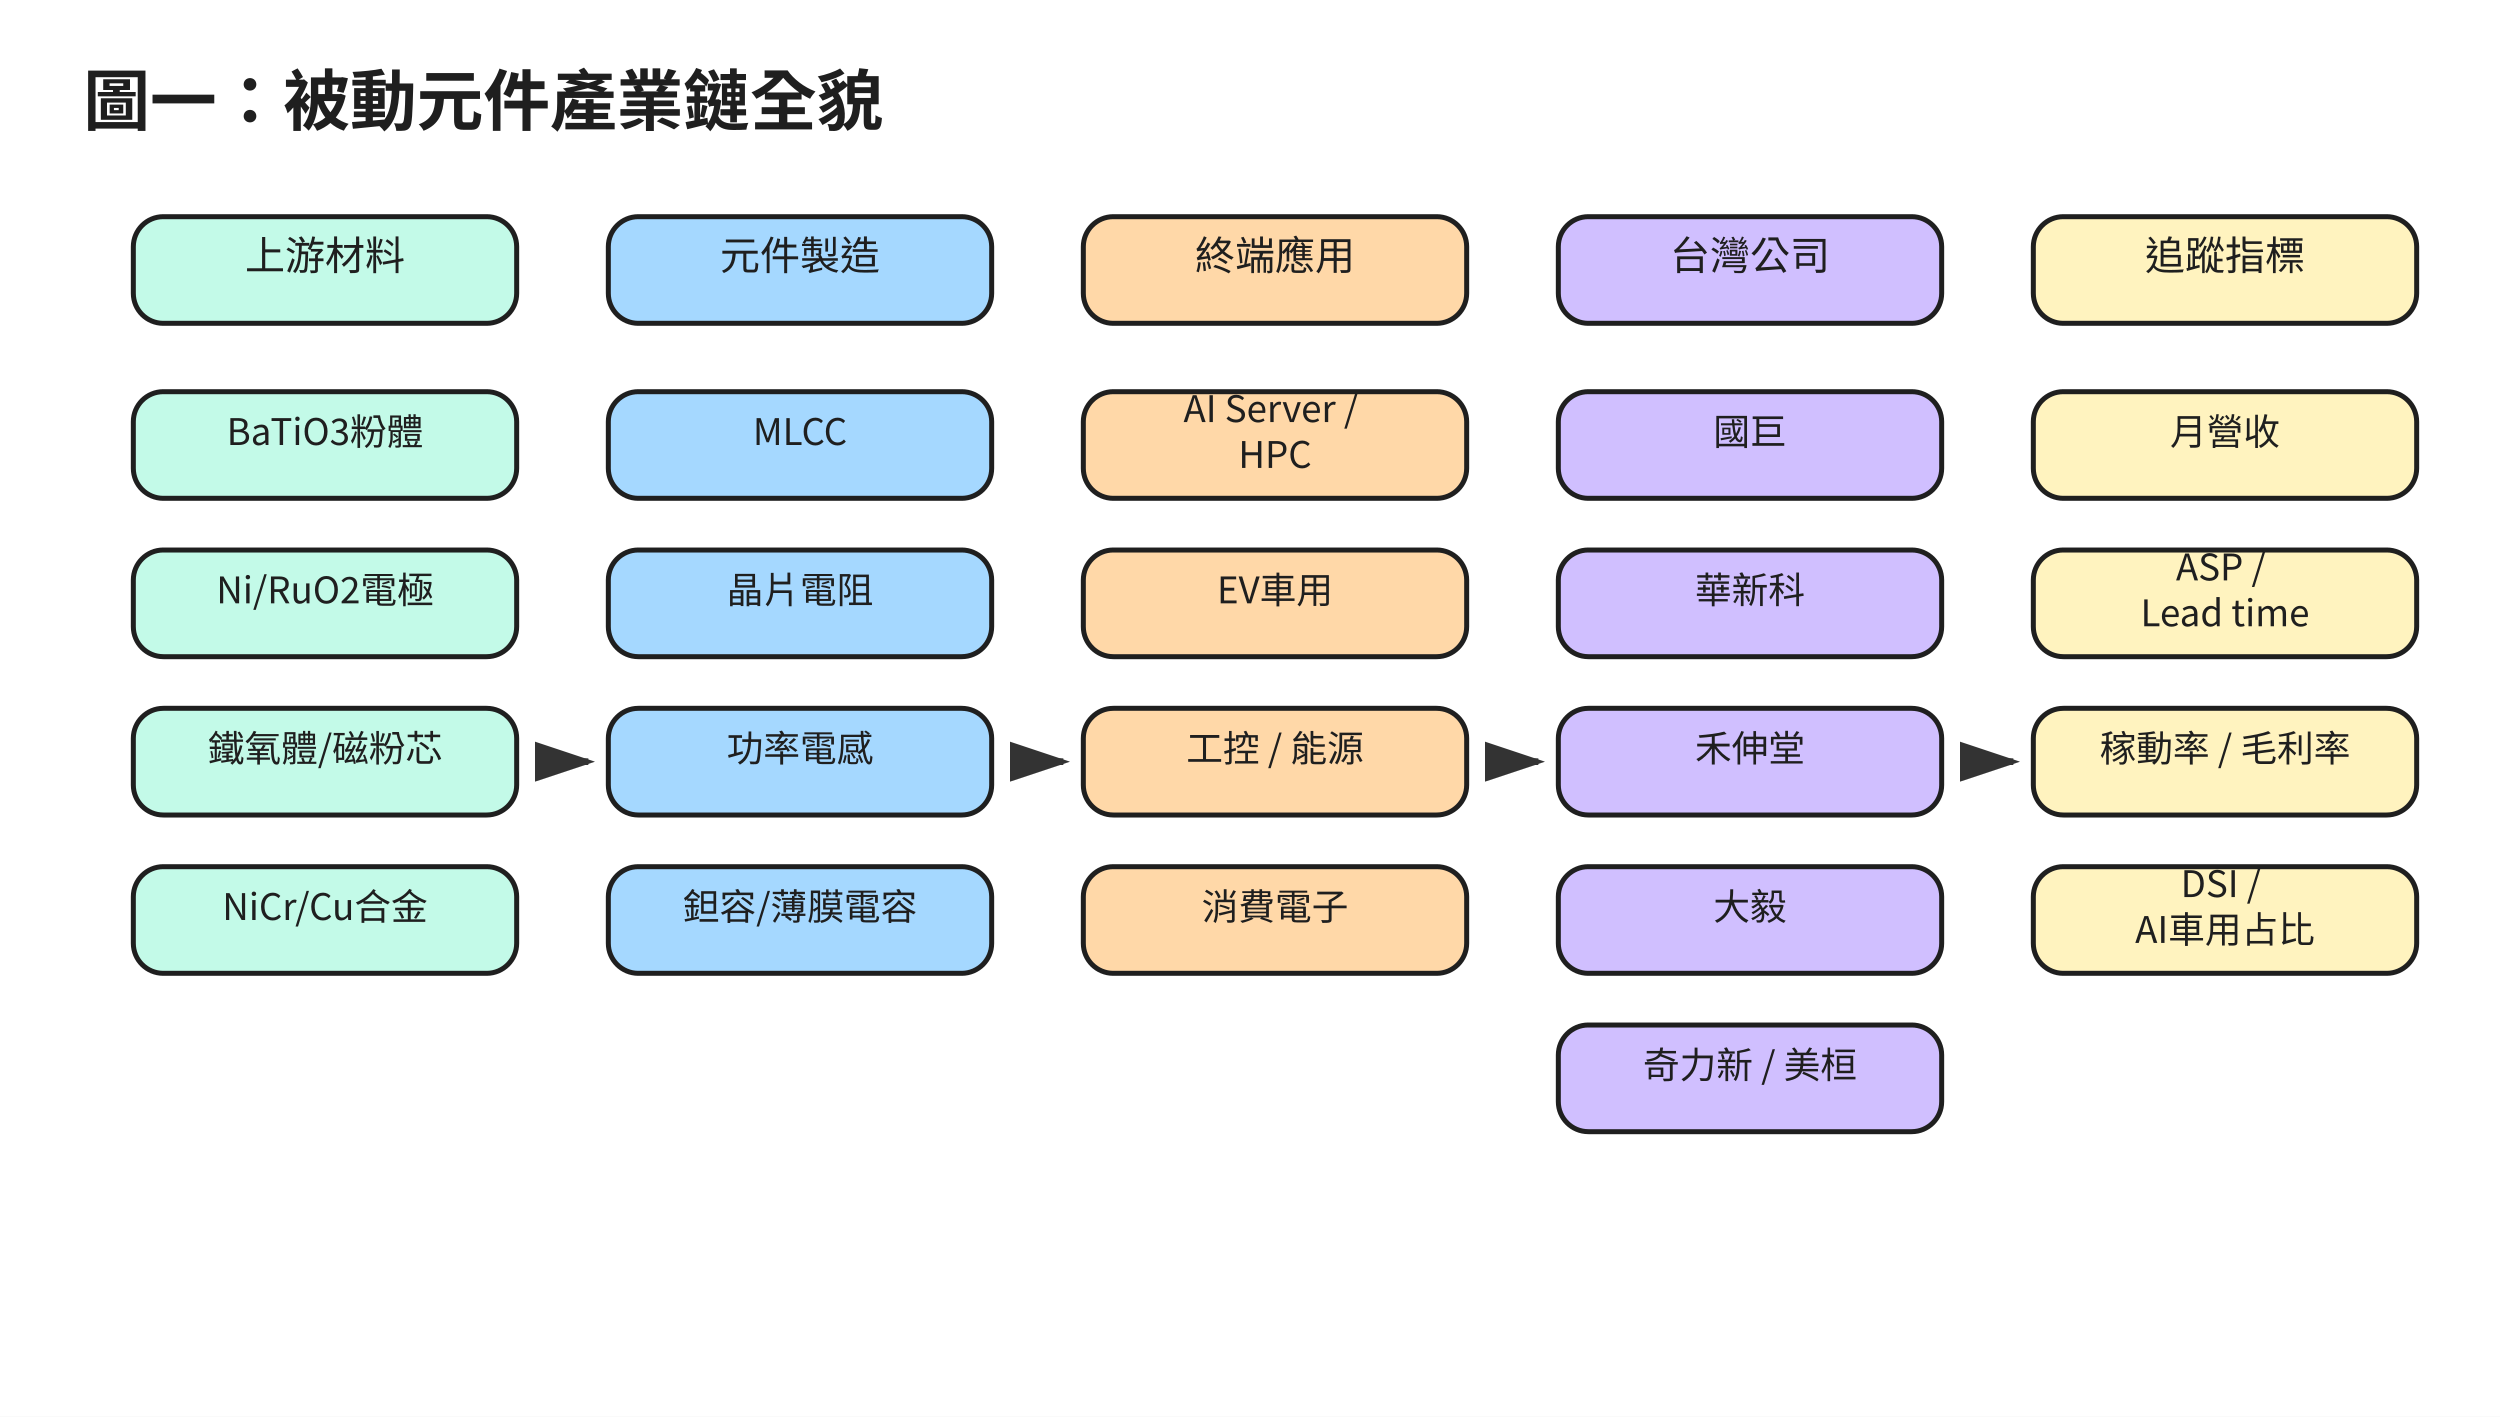
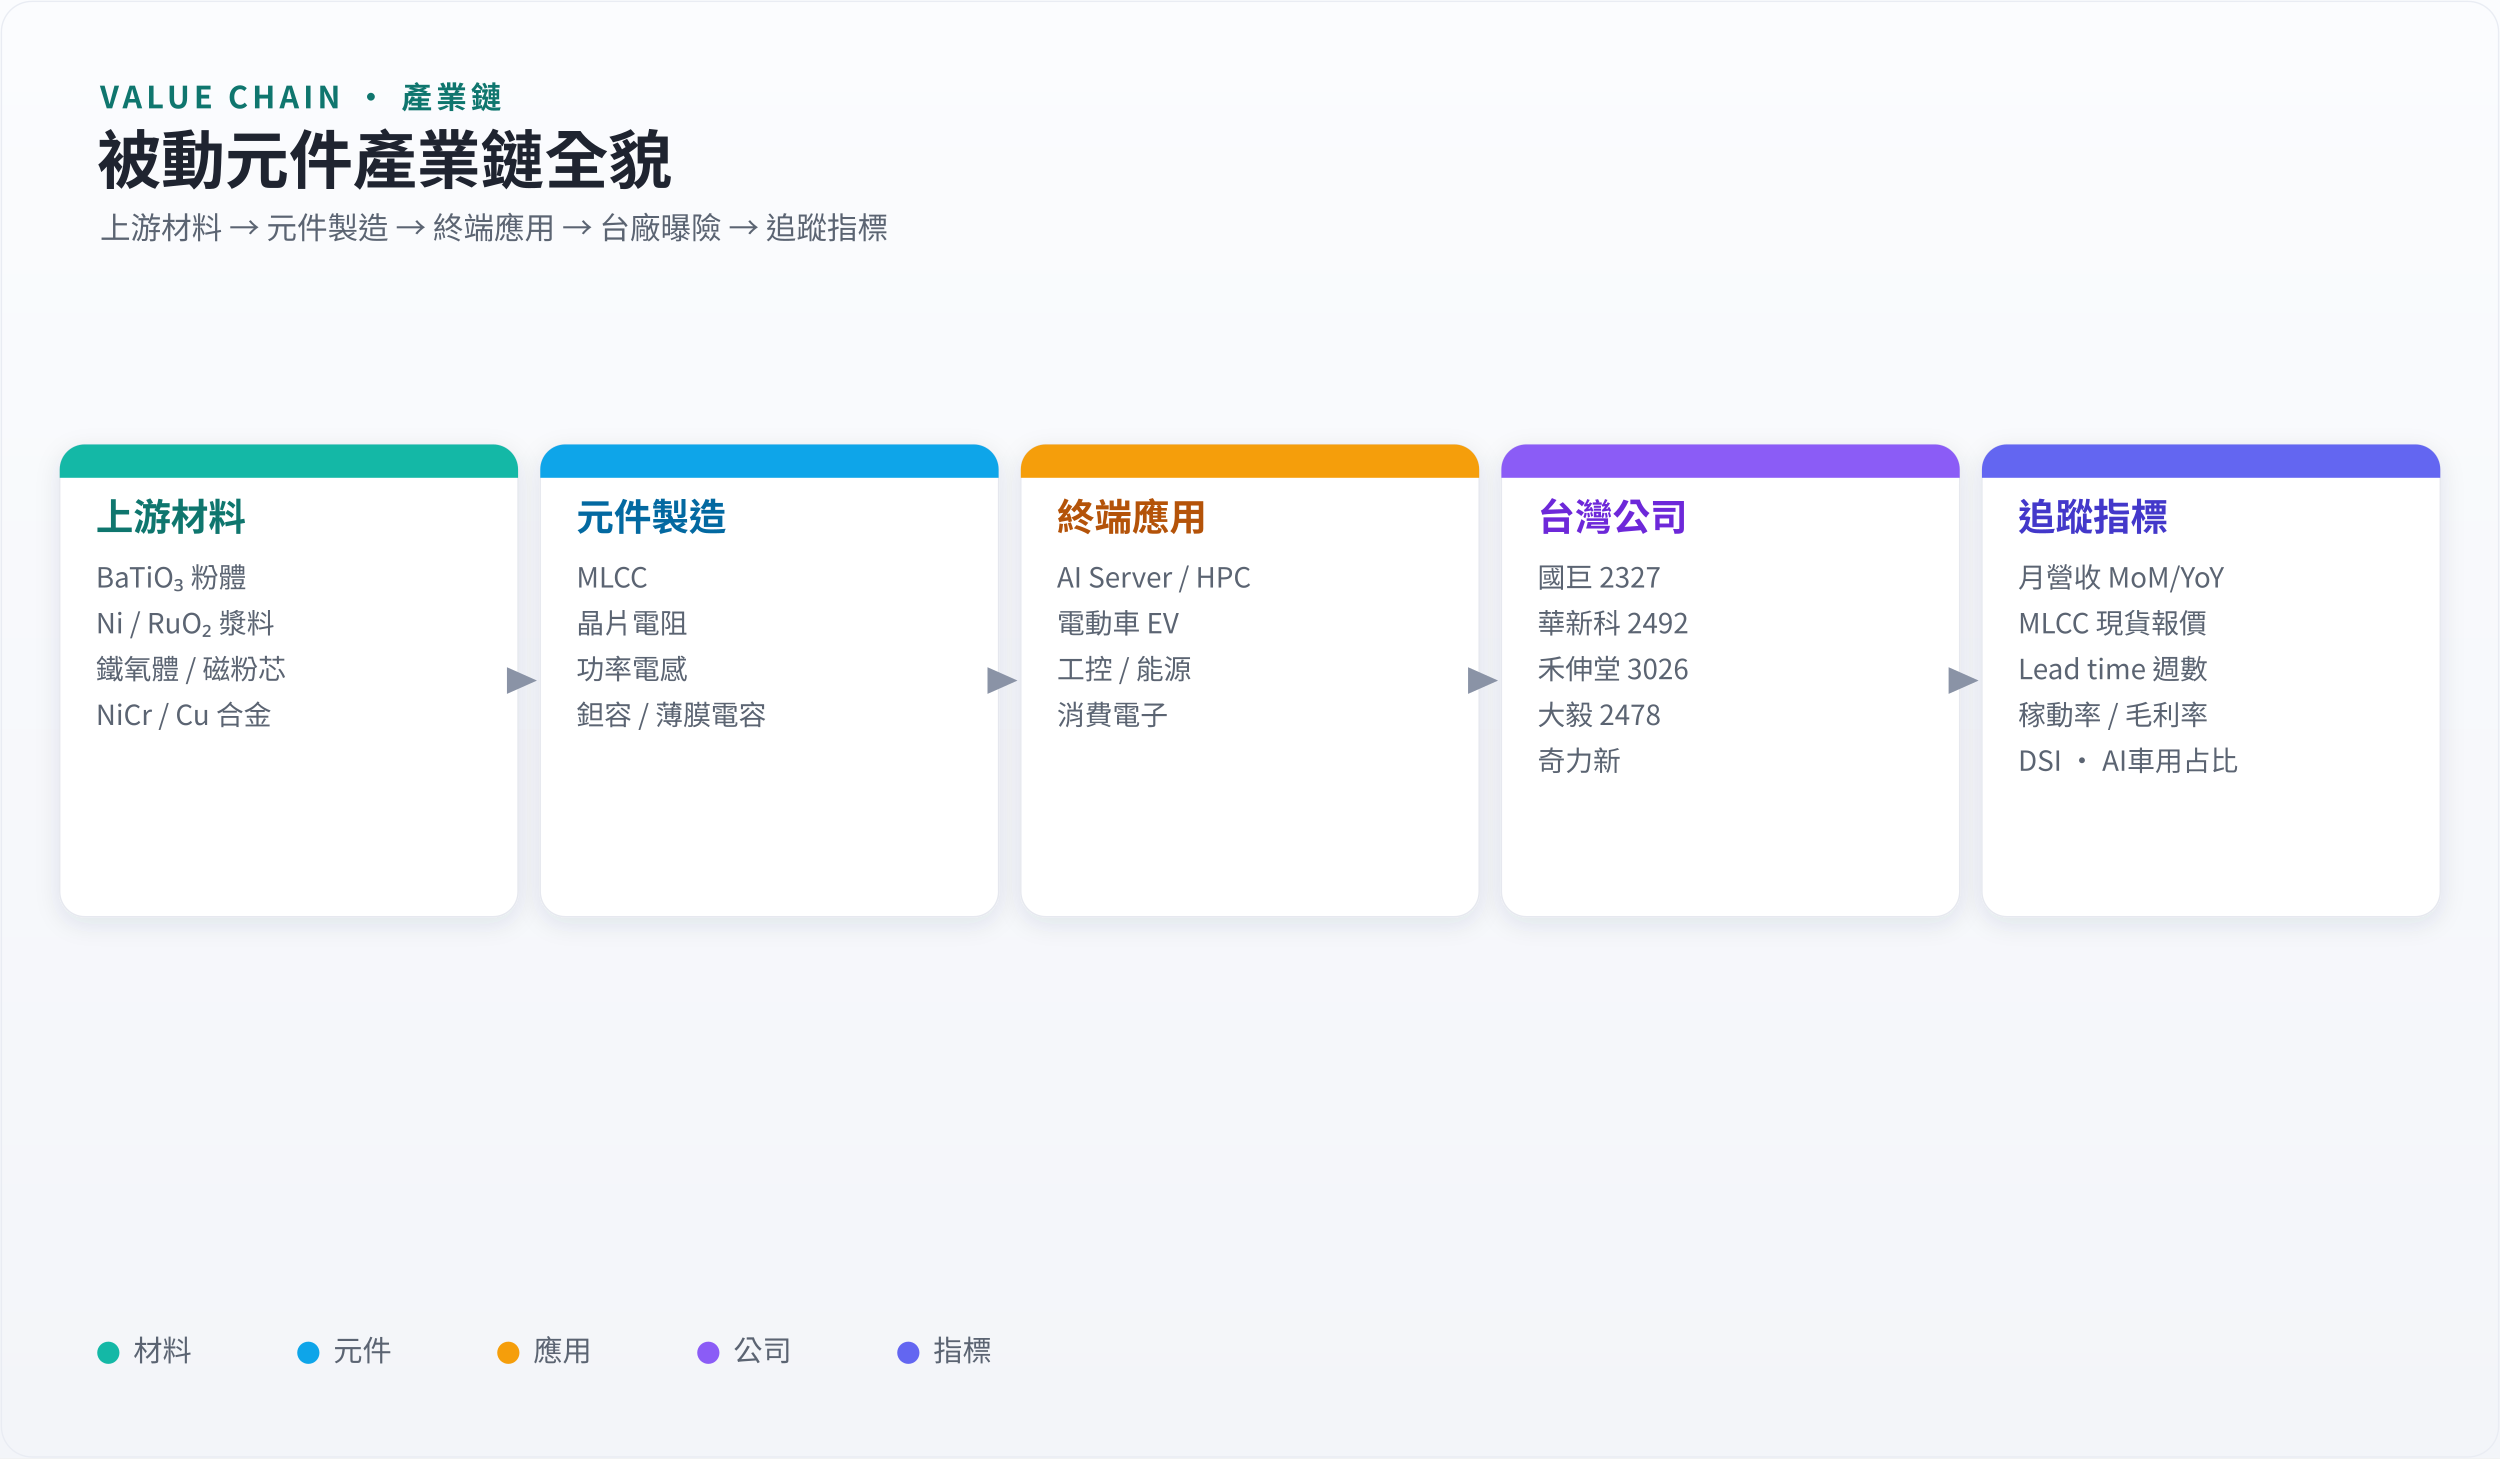
- <svg xmlns="http://www.w3.org/2000/svg" width="1500" height="850" viewBox="0 0 1500 850">
-   <rect width="100%" height="100%" fill="white" />
+ <svg xmlns="http://www.w3.org/2000/svg" width="1800" height="1050" viewBox="0 0 1800 1050" font-family="Noto Sans CJK TC, Noto Sans CJK SC, sans-serif">
  <defs>
-     <marker id="arrow" markerWidth="10" markerHeight="10" refX="8" refY="3" orient="auto">
-       <path d="M0,0 L0,6 L9,3 z" fill="#333" />
+     <linearGradient id="bg" x1="0" y1="0" x2="0" y2="1">
+       <stop offset="0" stop-color="#fbfcfe" />
+       <stop offset="1" stop-color="#f3f5f9" />
+     </linearGradient>
+     <filter id="soft" x="-30%" y="-30%" width="160%" height="160%">
+       <feDropShadow dx="0" dy="5" stdDeviation="9" flood-color="#27324a" flood-opacity="0.10" />
+     </filter>
+     <marker id="aFaint" markerWidth="11" markerHeight="11" refX="7.5" refY="4" orient="auto">
+       <path d="M0,0 L9,4 L0,8 Z" fill="#8a93a6" />
+     </marker>
+     <marker id="aViolet" markerWidth="12" markerHeight="12" refX="8" refY="4.2" orient="auto">
+       <path d="M0,0 L9.5,4.2 L0,8.4 Z" fill="#8b5cf6" />
    </marker>
  </defs>
-   <text x="50" y="75" font-family="Microsoft JhengHei, Noto Sans CJK TC, sans-serif" font-size="40" font-weight="700" fill="#1f1f1f" text-anchor="start">
-     <tspan x="50" dy="0">圖一：被動元件產業鏈全貌</tspan>
-   </text>
-   <rect x="80" y="130" width="230" height="64" rx="18" fill="#c3fae8" stroke="#1f1f1f" stroke-width="3" />
-   <text x="195.0" y="162.0" font-family="Microsoft JhengHei, Noto Sans CJK TC, sans-serif" font-size="24" font-weight="400" fill="#1f1f1f" text-anchor="middle">
-     <tspan x="195.0" dy="0">上游材料</tspan>
-   </text>
-   <rect x="365" y="130" width="230" height="64" rx="18" fill="#a5d8ff" stroke="#1f1f1f" stroke-width="3" />
-   <text x="480.0" y="162.0" font-family="Microsoft JhengHei, Noto Sans CJK TC, sans-serif" font-size="24" font-weight="400" fill="#1f1f1f" text-anchor="middle">
-     <tspan x="480.0" dy="0">元件製造</tspan>
-   </text>
-   <rect x="650" y="130" width="230" height="64" rx="18" fill="#ffd8a8" stroke="#1f1f1f" stroke-width="3" />
-   <text x="765.0" y="162.0" font-family="Microsoft JhengHei, Noto Sans CJK TC, sans-serif" font-size="24" font-weight="400" fill="#1f1f1f" text-anchor="middle">
-     <tspan x="765.0" dy="0">終端應用</tspan>
-   </text>
-   <rect x="935" y="130" width="230" height="64" rx="18" fill="#d0bfff" stroke="#1f1f1f" stroke-width="3" />
-   <text x="1050.0" y="162.0" font-family="Microsoft JhengHei, Noto Sans CJK TC, sans-serif" font-size="24" font-weight="400" fill="#1f1f1f" text-anchor="middle">
-     <tspan x="1050.0" dy="0">台灣公司</tspan>
-   </text>
-   <rect x="1220" y="130" width="230" height="64" rx="18" fill="#fff3bf" stroke="#1f1f1f" stroke-width="3" />
-   <text x="1335.0" y="162.0" font-family="Microsoft JhengHei, Noto Sans CJK TC, sans-serif" font-size="24" font-weight="400" fill="#1f1f1f" text-anchor="middle">
-     <tspan x="1335.0" dy="0">追蹤指標</tspan>
-   </text>
-   <rect x="80" y="235" width="230" height="64" rx="18" fill="#c3fae8" stroke="#1f1f1f" stroke-width="3" />
-   <text x="195.0" y="267.0" font-family="Microsoft JhengHei, Noto Sans CJK TC, sans-serif" font-size="22" font-weight="400" fill="#1f1f1f" text-anchor="middle">
-     <tspan x="195.0" dy="0">BaTiO3粉體</tspan>
-   </text>
-   <rect x="80" y="330" width="230" height="64" rx="18" fill="#c3fae8" stroke="#1f1f1f" stroke-width="3" />
-   <text x="195.0" y="362.0" font-family="Microsoft JhengHei, Noto Sans CJK TC, sans-serif" font-size="22" font-weight="400" fill="#1f1f1f" text-anchor="middle">
-     <tspan x="195.0" dy="0">Ni/RuO2電極</tspan>
-   </text>
-   <rect x="80" y="425" width="230" height="64" rx="18" fill="#c3fae8" stroke="#1f1f1f" stroke-width="3" />
-   <text x="195.0" y="457.0" font-family="Microsoft JhengHei, Noto Sans CJK TC, sans-serif" font-size="22" font-weight="400" fill="#1f1f1f" text-anchor="middle">
-     <tspan x="195.0" dy="0">鐵氧體/磁粉芯</tspan>
-   </text>
-   <rect x="80" y="520" width="230" height="64" rx="18" fill="#c3fae8" stroke="#1f1f1f" stroke-width="3" />
-   <text x="195.0" y="552.0" font-family="Microsoft JhengHei, Noto Sans CJK TC, sans-serif" font-size="22" font-weight="400" fill="#1f1f1f" text-anchor="middle">
-     <tspan x="195.0" dy="0">NiCr/Cu合金</tspan>
-   </text>
-   <rect x="365" y="235" width="230" height="64" rx="18" fill="#a5d8ff" stroke="#1f1f1f" stroke-width="3" />
-   <text x="480.0" y="267.0" font-family="Microsoft JhengHei, Noto Sans CJK TC, sans-serif" font-size="22" font-weight="400" fill="#1f1f1f" text-anchor="middle">
-     <tspan x="480.0" dy="0">MLCC</tspan>
-   </text>
-   <rect x="365" y="330" width="230" height="64" rx="18" fill="#a5d8ff" stroke="#1f1f1f" stroke-width="3" />
-   <text x="480.0" y="362.0" font-family="Microsoft JhengHei, Noto Sans CJK TC, sans-serif" font-size="22" font-weight="400" fill="#1f1f1f" text-anchor="middle">
-     <tspan x="480.0" dy="0">晶片電阻</tspan>
-   </text>
-   <rect x="365" y="425" width="230" height="64" rx="18" fill="#a5d8ff" stroke="#1f1f1f" stroke-width="3" />
-   <text x="480.0" y="457.0" font-family="Microsoft JhengHei, Noto Sans CJK TC, sans-serif" font-size="22" font-weight="400" fill="#1f1f1f" text-anchor="middle">
-     <tspan x="480.0" dy="0">功率電感</tspan>
-   </text>
-   <rect x="365" y="520" width="230" height="64" rx="18" fill="#a5d8ff" stroke="#1f1f1f" stroke-width="3" />
-   <text x="480.0" y="552.0" font-family="Microsoft JhengHei, Noto Sans CJK TC, sans-serif" font-size="22" font-weight="400" fill="#1f1f1f" text-anchor="middle">
-     <tspan x="480.0" dy="0">鉭容/薄膜電容</tspan>
-   </text>
-   <rect x="650" y="235" width="230" height="64" rx="18" fill="#ffd8a8" stroke="#1f1f1f" stroke-width="3" />
-   <text x="765.0" y="253.25" font-family="Microsoft JhengHei, Noto Sans CJK TC, sans-serif" font-size="22" font-weight="400" fill="#1f1f1f" text-anchor="middle">
-     <tspan x="765.0" dy="0">AI Server /</tspan>
-     <tspan x="765.0" dy="27.5">HPC</tspan>
-   </text>
-   <rect x="650" y="330" width="230" height="64" rx="18" fill="#ffd8a8" stroke="#1f1f1f" stroke-width="3" />
-   <text x="765.0" y="362.0" font-family="Microsoft JhengHei, Noto Sans CJK TC, sans-serif" font-size="22" font-weight="400" fill="#1f1f1f" text-anchor="middle">
-     <tspan x="765.0" dy="0">EV車用</tspan>
-   </text>
-   <rect x="650" y="425" width="230" height="64" rx="18" fill="#ffd8a8" stroke="#1f1f1f" stroke-width="3" />
-   <text x="765.0" y="457.0" font-family="Microsoft JhengHei, Noto Sans CJK TC, sans-serif" font-size="22" font-weight="400" fill="#1f1f1f" text-anchor="middle">
-     <tspan x="765.0" dy="0">工控 / 能源</tspan>
-   </text>
-   <rect x="650" y="520" width="230" height="64" rx="18" fill="#ffd8a8" stroke="#1f1f1f" stroke-width="3" />
-   <text x="765.0" y="552.0" font-family="Microsoft JhengHei, Noto Sans CJK TC, sans-serif" font-size="22" font-weight="400" fill="#1f1f1f" text-anchor="middle">
-     <tspan x="765.0" dy="0">消費電子</tspan>
-   </text>
-   <rect x="935" y="235" width="230" height="64" rx="18" fill="#d0bfff" stroke="#1f1f1f" stroke-width="3" />
-   <text x="1050.0" y="267.0" font-family="Microsoft JhengHei, Noto Sans CJK TC, sans-serif" font-size="22" font-weight="400" fill="#1f1f1f" text-anchor="middle">
-     <tspan x="1050.0" dy="0">國巨</tspan>
-   </text>
-   <rect x="935" y="330" width="230" height="64" rx="18" fill="#d0bfff" stroke="#1f1f1f" stroke-width="3" />
-   <text x="1050.0" y="362.0" font-family="Microsoft JhengHei, Noto Sans CJK TC, sans-serif" font-size="22" font-weight="400" fill="#1f1f1f" text-anchor="middle">
-     <tspan x="1050.0" dy="0">華新科</tspan>
-   </text>
-   <rect x="935" y="425" width="230" height="64" rx="18" fill="#d0bfff" stroke="#1f1f1f" stroke-width="3" />
-   <text x="1050.0" y="457.0" font-family="Microsoft JhengHei, Noto Sans CJK TC, sans-serif" font-size="22" font-weight="400" fill="#1f1f1f" text-anchor="middle">
-     <tspan x="1050.0" dy="0">禾伸堂</tspan>
-   </text>
-   <rect x="935" y="520" width="230" height="64" rx="18" fill="#d0bfff" stroke="#1f1f1f" stroke-width="3" />
-   <text x="1050.0" y="552.0" font-family="Microsoft JhengHei, Noto Sans CJK TC, sans-serif" font-size="22" font-weight="400" fill="#1f1f1f" text-anchor="middle">
-     <tspan x="1050.0" dy="0">大毅</tspan>
-   </text>
-   <rect x="935" y="615" width="230" height="64" rx="18" fill="#d0bfff" stroke="#1f1f1f" stroke-width="3" />
-   <text x="1050.0" y="647.0" font-family="Microsoft JhengHei, Noto Sans CJK TC, sans-serif" font-size="22" font-weight="400" fill="#1f1f1f" text-anchor="middle">
-     <tspan x="1050.0" dy="0">奇力新 / 美桓</tspan>
-   </text>
-   <rect x="1220" y="235" width="230" height="64" rx="18" fill="#fff3bf" stroke="#1f1f1f" stroke-width="3" />
-   <text x="1335.0" y="267.0" font-family="Microsoft JhengHei, Noto Sans CJK TC, sans-serif" font-size="22" font-weight="400" fill="#1f1f1f" text-anchor="middle">
-     <tspan x="1335.0" dy="0">月營收</tspan>
-   </text>
-   <rect x="1220" y="330" width="230" height="64" rx="18" fill="#fff3bf" stroke="#1f1f1f" stroke-width="3" />
-   <text x="1335.0" y="348.25" font-family="Microsoft JhengHei, Noto Sans CJK TC, sans-serif" font-size="22" font-weight="400" fill="#1f1f1f" text-anchor="middle">
-     <tspan x="1335.0" dy="0">ASP /</tspan>
-     <tspan x="1335.0" dy="27.5">Lead time</tspan>
-   </text>
-   <rect x="1220" y="425" width="230" height="64" rx="18" fill="#fff3bf" stroke="#1f1f1f" stroke-width="3" />
-   <text x="1335.0" y="457.0" font-family="Microsoft JhengHei, Noto Sans CJK TC, sans-serif" font-size="22" font-weight="400" fill="#1f1f1f" text-anchor="middle">
-     <tspan x="1335.0" dy="0">稼動率 / 毛利率</tspan>
-   </text>
-   <rect x="1220" y="520" width="230" height="64" rx="18" fill="#fff3bf" stroke="#1f1f1f" stroke-width="3" />
-   <text x="1335.0" y="538.25" font-family="Microsoft JhengHei, Noto Sans CJK TC, sans-serif" font-size="22" font-weight="400" fill="#1f1f1f" text-anchor="middle">
-     <tspan x="1335.0" dy="0">DSI /</tspan>
-     <tspan x="1335.0" dy="27.5">AI車用占比</tspan>
-   </text>
-   <line x1="322" y1="457.0" x2="353" y2="457.0" stroke="#333" stroke-width="4" marker-end="url(#arrow)" />
-   <line x1="607" y1="457.0" x2="638" y2="457.0" stroke="#333" stroke-width="4" marker-end="url(#arrow)" />
-   <line x1="892" y1="457.0" x2="923" y2="457.0" stroke="#333" stroke-width="4" marker-end="url(#arrow)" />
-   <line x1="1177" y1="457.0" x2="1208" y2="457.0" stroke="#333" stroke-width="4" marker-end="url(#arrow)" />
+   <rect x="0" y="0" width="1800" height="1050" fill="url(#bg)" />
+   <rect x="1" y="1" width="1798" height="1048" rx="22" fill="none" stroke="#e9ecf3" />
+   <text x="72" y="78" font-size="22" font-weight="bold" letter-spacing="3" fill="#0f766e">VALUE CHAIN · 產業鏈</text>
+   <text x="70" y="132" font-size="46" font-weight="bold" fill="#1f2430">被動元件產業鏈全貌</text>
+   <text x="72" y="172" font-size="22" fill="#5b6472">上游材料 → 元件製造 → 終端應用 → 台廠曝險 → 追蹤指標</text>
+   <rect x="43" y="320" width="330" height="340" rx="18" fill="#ffffff" stroke="#e6e8ef" filter="url(#soft)" />
+   <path d="M61,320 h294 a18,18 0 0 1 18,18 v6 h-330 v-6 a18,18 0 0 1 18,-18 z" fill="#14b8a6" />
+   <text x="69" y="382" font-size="27" font-weight="bold" fill="#0f766e">上游材料</text>
+   <text x="69" y="423" font-size="20" fill="#5b6472">BaTiO₃ 粉體</text>
+   <text x="69" y="456" font-size="20" fill="#5b6472">Ni / RuO₂ 漿料</text>
+   <text x="69" y="489" font-size="20" fill="#5b6472">鐵氧體 / 磁粉芯</text>
+   <text x="69" y="522" font-size="20" fill="#5b6472">NiCr / Cu 合金</text>
+   <rect x="389" y="320" width="330" height="340" rx="18" fill="#ffffff" stroke="#e6e8ef" filter="url(#soft)" />
+   <path d="M407,320 h294 a18,18 0 0 1 18,18 v6 h-330 v-6 a18,18 0 0 1 18,-18 z" fill="#0ea5e9" />
+   <text x="415" y="382" font-size="27" font-weight="bold" fill="#0369a1">元件製造</text>
+   <text x="415" y="423" font-size="20" fill="#5b6472">MLCC</text>
+   <text x="415" y="456" font-size="20" fill="#5b6472">晶片電阻</text>
+   <text x="415" y="489" font-size="20" fill="#5b6472">功率電感</text>
+   <text x="415" y="522" font-size="20" fill="#5b6472">鉭容 / 薄膜電容</text>
+   <rect x="735" y="320" width="330" height="340" rx="18" fill="#ffffff" stroke="#e6e8ef" filter="url(#soft)" />
+   <path d="M753,320 h294 a18,18 0 0 1 18,18 v6 h-330 v-6 a18,18 0 0 1 18,-18 z" fill="#f59e0b" />
+   <text x="761" y="382" font-size="27" font-weight="bold" fill="#b45309">終端應用</text>
+   <text x="761" y="423" font-size="20" fill="#5b6472">AI Server / HPC</text>
+   <text x="761" y="456" font-size="20" fill="#5b6472">電動車 EV</text>
+   <text x="761" y="489" font-size="20" fill="#5b6472">工控 / 能源</text>
+   <text x="761" y="522" font-size="20" fill="#5b6472">消費電子</text>
+   <rect x="1081" y="320" width="330" height="340" rx="18" fill="#ffffff" stroke="#e6e8ef" filter="url(#soft)" />
+   <path d="M1099,320 h294 a18,18 0 0 1 18,18 v6 h-330 v-6 a18,18 0 0 1 18,-18 z" fill="#8b5cf6" />
+   <text x="1107" y="382" font-size="27" font-weight="bold" fill="#6d28d9">台灣公司</text>
+   <text x="1107" y="423" font-size="20" fill="#5b6472">國巨 2327</text>
+   <text x="1107" y="456" font-size="20" fill="#5b6472">華新科 2492</text>
+   <text x="1107" y="489" font-size="20" fill="#5b6472">禾伸堂 3026</text>
+   <text x="1107" y="522" font-size="20" fill="#5b6472">大毅 2478</text>
+   <text x="1107" y="555" font-size="20" fill="#5b6472">奇力新</text>
+   <rect x="1427" y="320" width="330" height="340" rx="18" fill="#ffffff" stroke="#e6e8ef" filter="url(#soft)" />
+   <path d="M1445,320 h294 a18,18 0 0 1 18,18 v6 h-330 v-6 a18,18 0 0 1 18,-18 z" fill="#6366f1" />
+   <text x="1453" y="382" font-size="27" font-weight="bold" fill="#4338ca">追蹤指標</text>
+   <text x="1453" y="423" font-size="20" fill="#5b6472">月營收 MoM/YoY</text>
+   <text x="1453" y="456" font-size="20" fill="#5b6472">MLCC 現貨報價</text>
+   <text x="1453" y="489" font-size="20" fill="#5b6472">Lead time 週數</text>
+   <text x="1453" y="522" font-size="20" fill="#5b6472">稼動率 / 毛利率</text>
+   <text x="1453" y="555" font-size="20" fill="#5b6472">DSI · AI車用占比</text>
+   <line x1="377" y1="490.0" x2="383" y2="490.0" stroke="#8a93a6" stroke-width="2.4" marker-end="url(#aFaint)" />
+   <line x1="723" y1="490.0" x2="729" y2="490.0" stroke="#8a93a6" stroke-width="2.4" marker-end="url(#aFaint)" />
+   <line x1="1069" y1="490.0" x2="1075" y2="490.0" stroke="#8a93a6" stroke-width="2.4" marker-end="url(#aFaint)" />
+   <line x1="1415" y1="490.0" x2="1421" y2="490.0" stroke="#8a93a6" stroke-width="2.4" marker-end="url(#aFaint)" />
+   <circle cx="78" cy="974" r="8" fill="#14b8a6" />
+   <text x="96" y="980" font-size="21" fill="#5b6472">材料</text>
+   <circle cx="222" cy="974" r="8" fill="#0ea5e9" />
+   <text x="240" y="980" font-size="21" fill="#5b6472">元件</text>
+   <circle cx="366" cy="974" r="8" fill="#f59e0b" />
+   <text x="384" y="980" font-size="21" fill="#5b6472">應用</text>
+   <circle cx="510" cy="974" r="8" fill="#8b5cf6" />
+   <text x="528" y="980" font-size="21" fill="#5b6472">公司</text>
+   <circle cx="654" cy="974" r="8" fill="#6366f1" />
+   <text x="672" y="980" font-size="21" fill="#5b6472">指標</text>
</svg>
